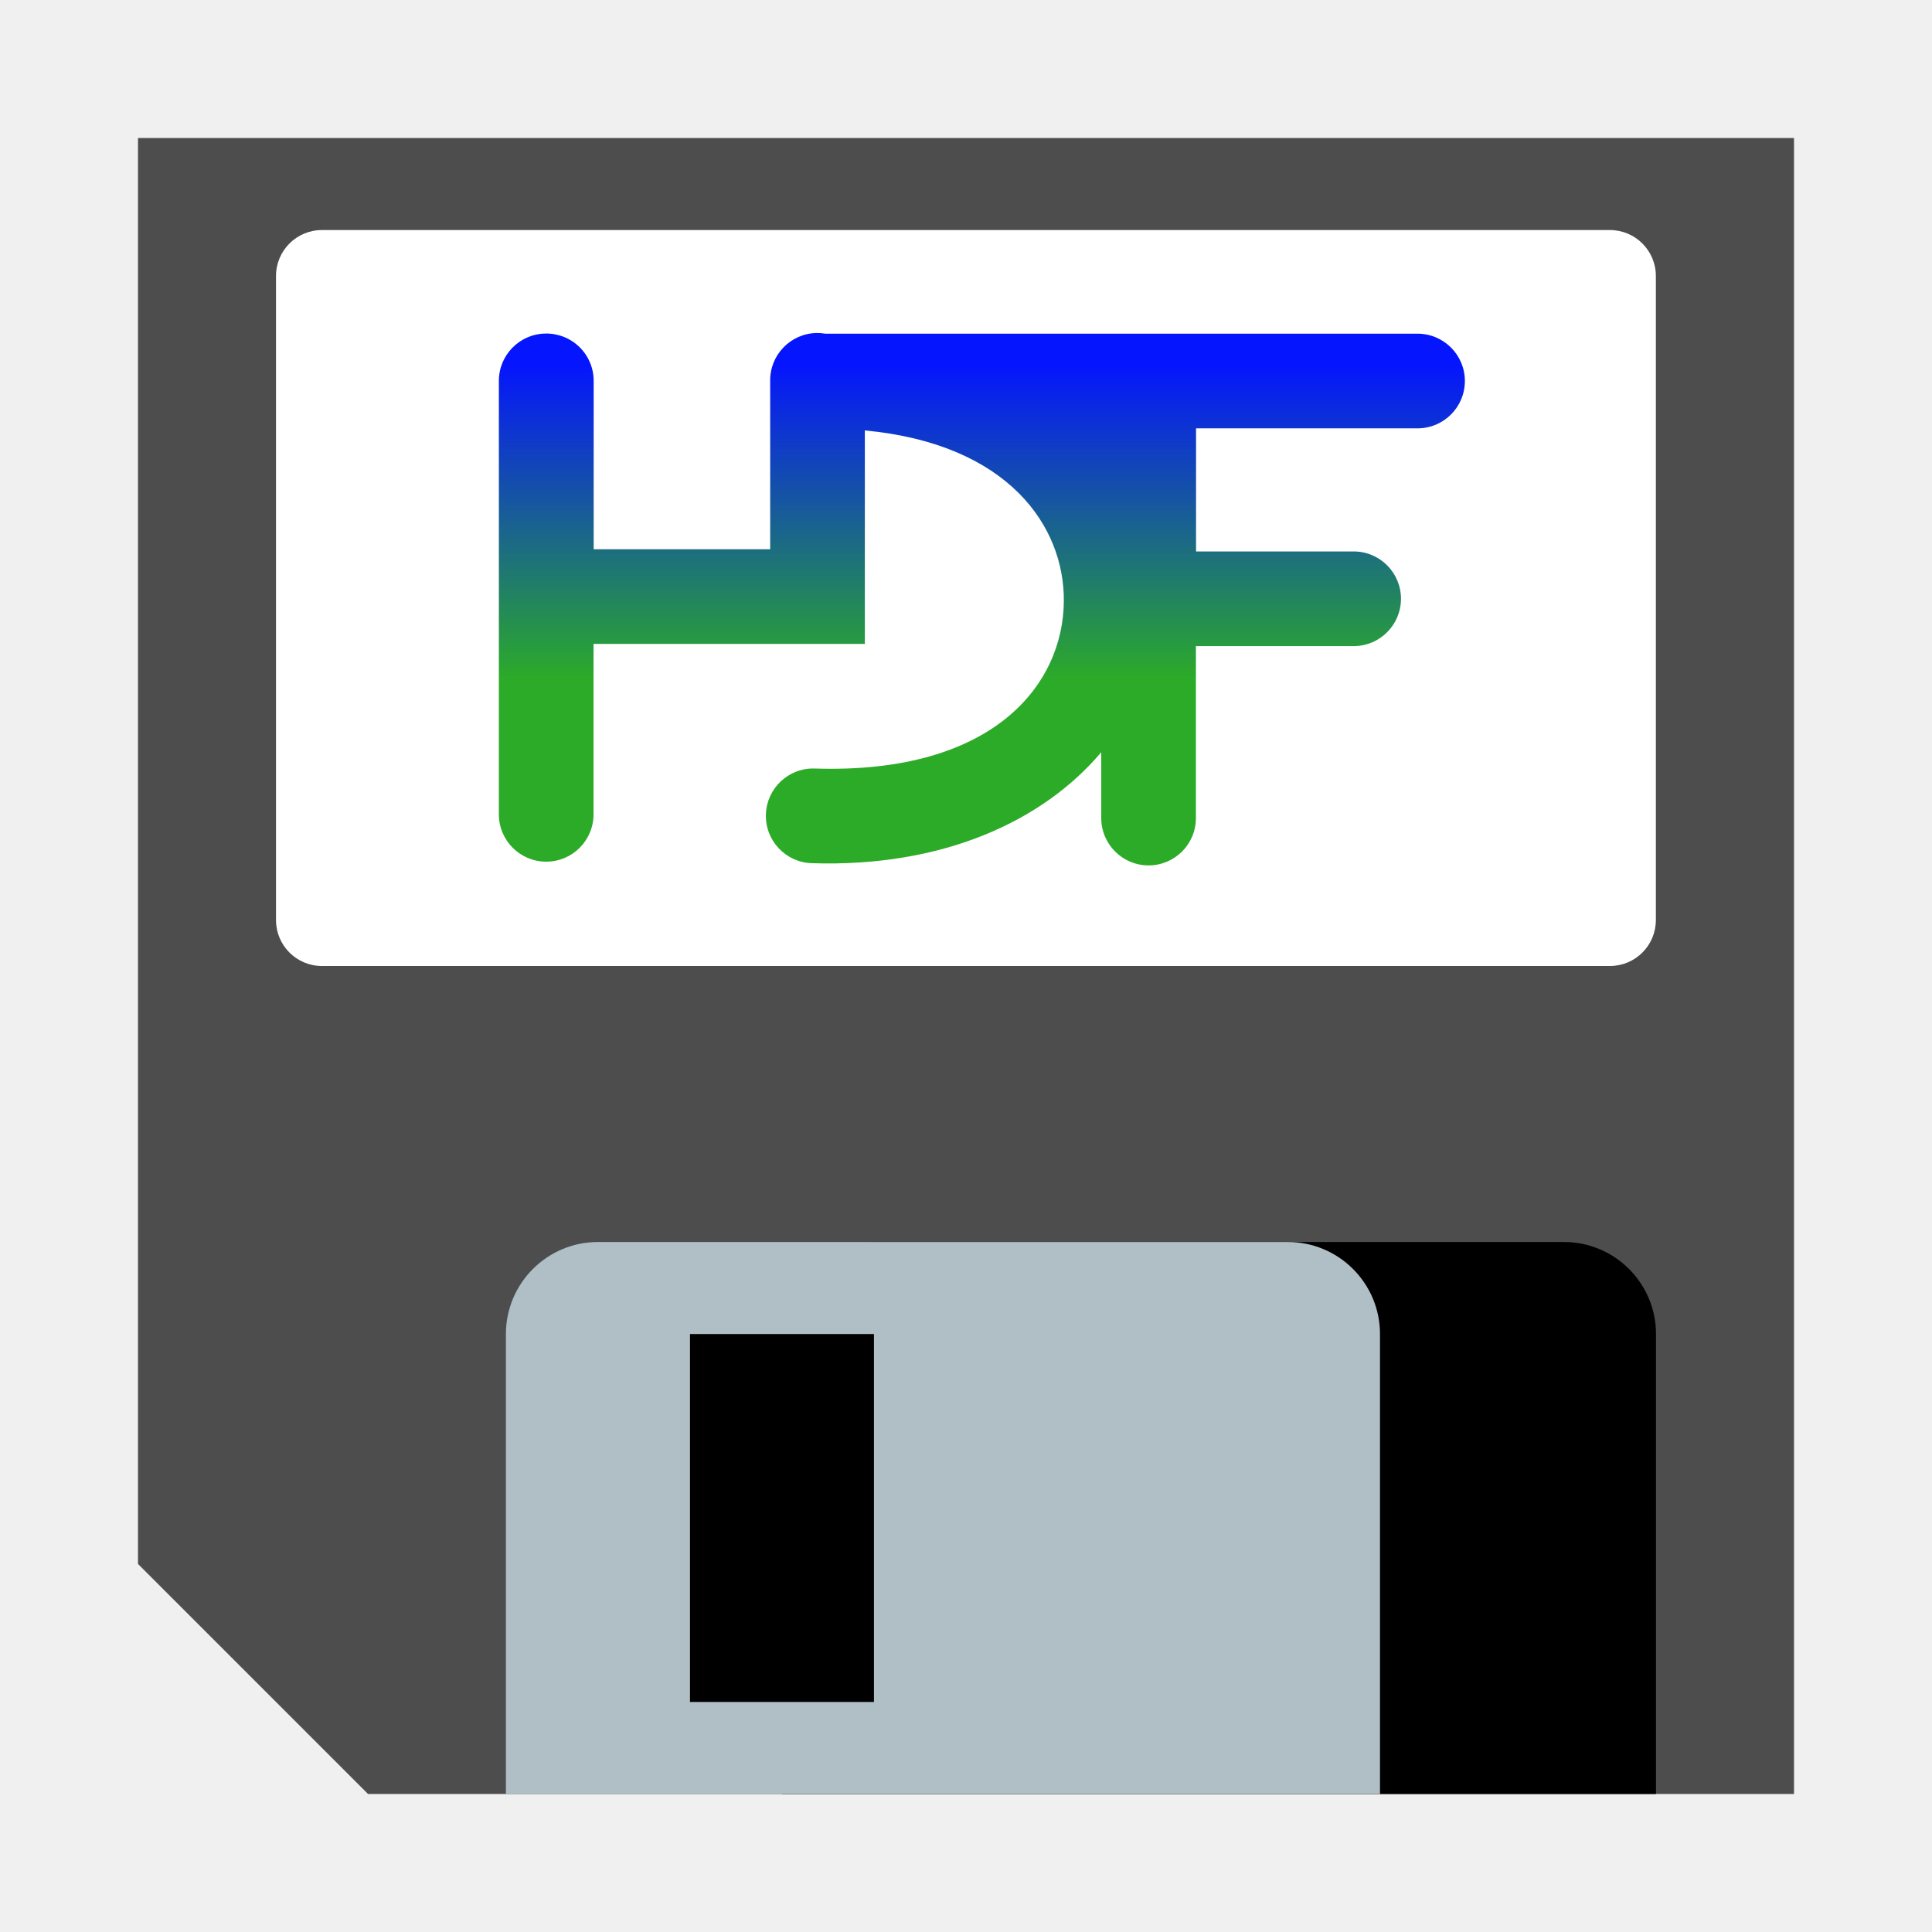
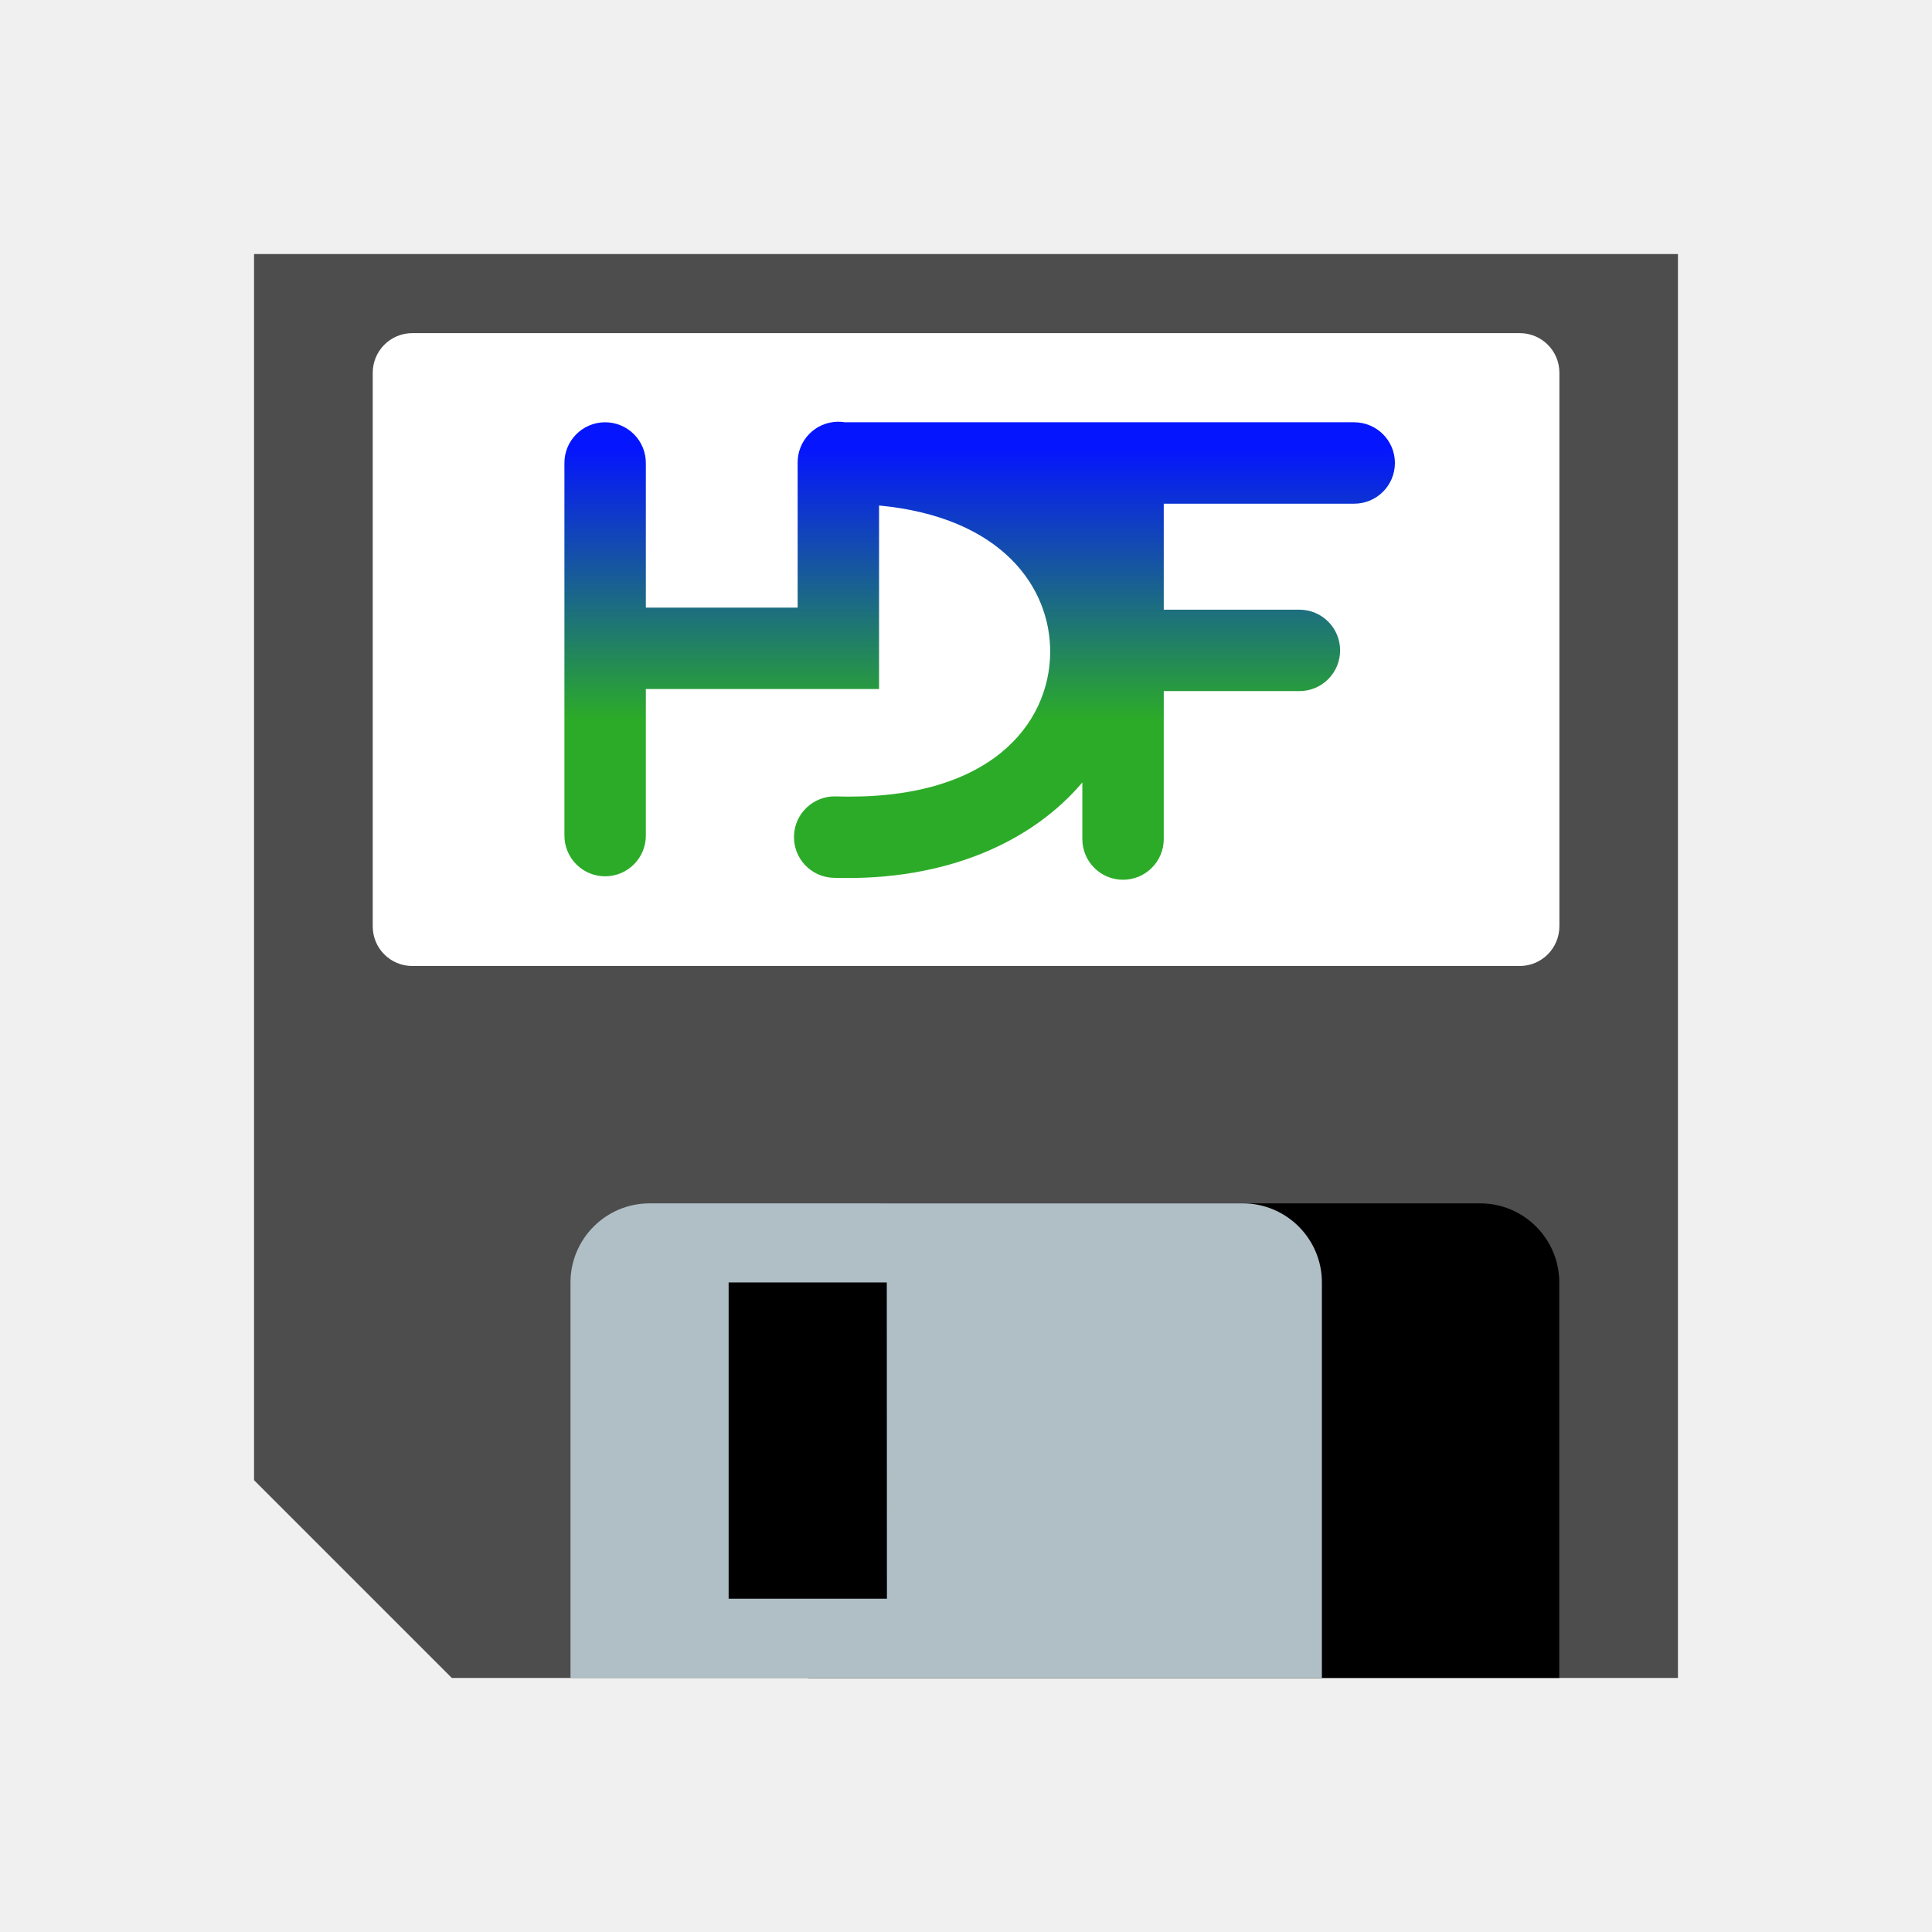
<svg xmlns="http://www.w3.org/2000/svg" xmlns:xlink="http://www.w3.org/1999/xlink" role="img" focusable="false" aria-hidden="true" viewBox="0 0 14 14" version="1.1" id="svg14">
  <defs id="defs18">
-     <linearGradient id="BlueGreen" gradientUnits="userSpaceOnUse" y1="20" x1="0" y2="180" x2="0" xlink:href="#linearGradientStops" gradientTransform="matrix(0.01429484,0,0,0.01429484,3.544805,2.351658)" />
+     <linearGradient id="BlueGreen" gradientUnits="userSpaceOnUse" y1="20" x1="0" y2="180" x2="0" xlink:href="#linearGradientStops" gradientTransform="matrix(0.01229036,0,0,0.01229036,4.029308,3.003469)" />
    <linearGradient id="linearGradientStops">
      <stop offset="0" style="stop-color:#0515fe" id="stop2" />
      <stop offset="1" style="stop-color:#2cab28" id="stop4" />
    </linearGradient>
  </defs>
-   <path fill="#4d4d4d" d="M13 1v12H2.667l-1.667-1.667V1z" id="path2" />
-   <path fill="#fff" d="M2 2c0-.184.149-.333.333-.333h9.333c.184 0 .333.149.333.333v4.667c0 .184-.149.333-.333.333H2.333c-.184 0-.333-.149-.333-.333V2z" id="path4" />
-   <path d="M12 13v-3.333c0-.368-.299-.667-.667-.667H6.333c-.368 0-.667.299-.667.667v3.333h6.333z" id="path8" />
-   <path fill="#b0bec5" d="M10 13v-3.333c0-.368-.299-.667-.667-.667H4.333c-.368 0-.667.299-.667.667v3.333h6.333z" id="path10" />
-   <path d="M6.333 12.333H5V9.667h1.333z" id="path12" />
-   <path style="fill:url(#BlueGreen);stroke-width:0.014" d="M 5.919,2.413 A 0.343,0.343 0 0 0 5.581,2.761 V 3.98 H 4.302 V 2.765 A 0.343,0.343 0 0 0 3.953,2.417 0.343,0.343 0 0 0 3.615,2.765 v 3.136 a 0.343,0.343 0 1 0 0.686,0 V 4.666 H 6.267 V 3.119 c 1.042,0.098 1.447,0.696 1.442,1.239 -0.005,0.599 -0.505,1.253 -1.805,1.211 a 0.343,0.343 0 1 0 -0.022,0.686 c 0.954,0.031 1.678,-0.307 2.098,-0.804 v 0.477 a 0.343,0.343 0 1 0 0.686,0 v -1.246 h 1.143 a 0.343,0.343 0 1 0 0,-0.686 H 8.667 V 3.104 h 1.605 a 0.343,0.343 0 1 0 0,-0.686 H 5.98 a 0.343,0.343 0 0 0 -0.061,-0.005 z" id="path10-8" />
+   <path fill="#4d4d4d" d="M 12.159,1.841 V 12.159 H 3.274 L 1.841,10.726 V 1.841 Z" id="path2" style="stroke-width:0.86" />
+   <path fill="#ffffff" d="m 2.701,2.701 c 0,-0.158 0.128,-0.287 0.287,-0.287 h 8.025 c 0.158,0 0.287,0.128 0.287,0.287 V 6.713 C 11.299,6.872 11.171,7 11.012,7 H 2.988 C 2.829,7 2.701,6.872 2.701,6.713 Z" id="path4" style="stroke-width:0.86" />
+   <path d="M 11.299,12.159 V 9.293 c 0,-0.316 -0.257,-0.573 -0.573,-0.573 H 6.427 c -0.316,0 -0.573,0.257 -0.573,0.573 v 2.866 z" id="path8" style="stroke-width:0.86" />
+   <path fill="#b0bec5" d="M 9.579,12.159 V 9.293 c 0,-0.316 -0.257,-0.573 -0.573,-0.573 H 4.707 c -0.316,0 -0.573,0.257 -0.573,0.573 v 2.866 z" id="path10" style="stroke-width:0.86" />
+   <path d="M 6.427,11.585 H 5.28 V 9.293 h 1.146 z" id="path12" style="stroke-width:0.86" />
+   <path style="fill:url(#BlueGreen);stroke-width:0.012" d="M 6.071,3.056 A 0.295,0.295 0 0 0 5.78,3.355 V 4.403 H 4.68 V 3.359 A 0.295,0.295 0 0 0 4.381,3.06 0.295,0.295 0 0 0 4.09,3.359 v 2.696 a 0.295,0.295 0 1 0 0.59,0 V 4.993 H 6.37 V 3.663 C 7.266,3.748 7.614,4.262 7.61,4.729 7.606,5.244 7.176,5.806 6.058,5.771 a 0.295,0.295 0 1 0 -0.019,0.59 c 0.821,0.026 1.443,-0.264 1.804,-0.691 v 0.41 a 0.295,0.295 0 1 0 0.59,0 V 5.008 h 0.983 a 0.295,0.295 0 1 0 0,-0.59 H 8.433 V 3.65 h 1.38 a 0.295,0.295 0 1 0 0,-0.59 H 6.123 a 0.295,0.295 0 0 0 -0.053,-0.004 z" id="path10-8" />
</svg>
